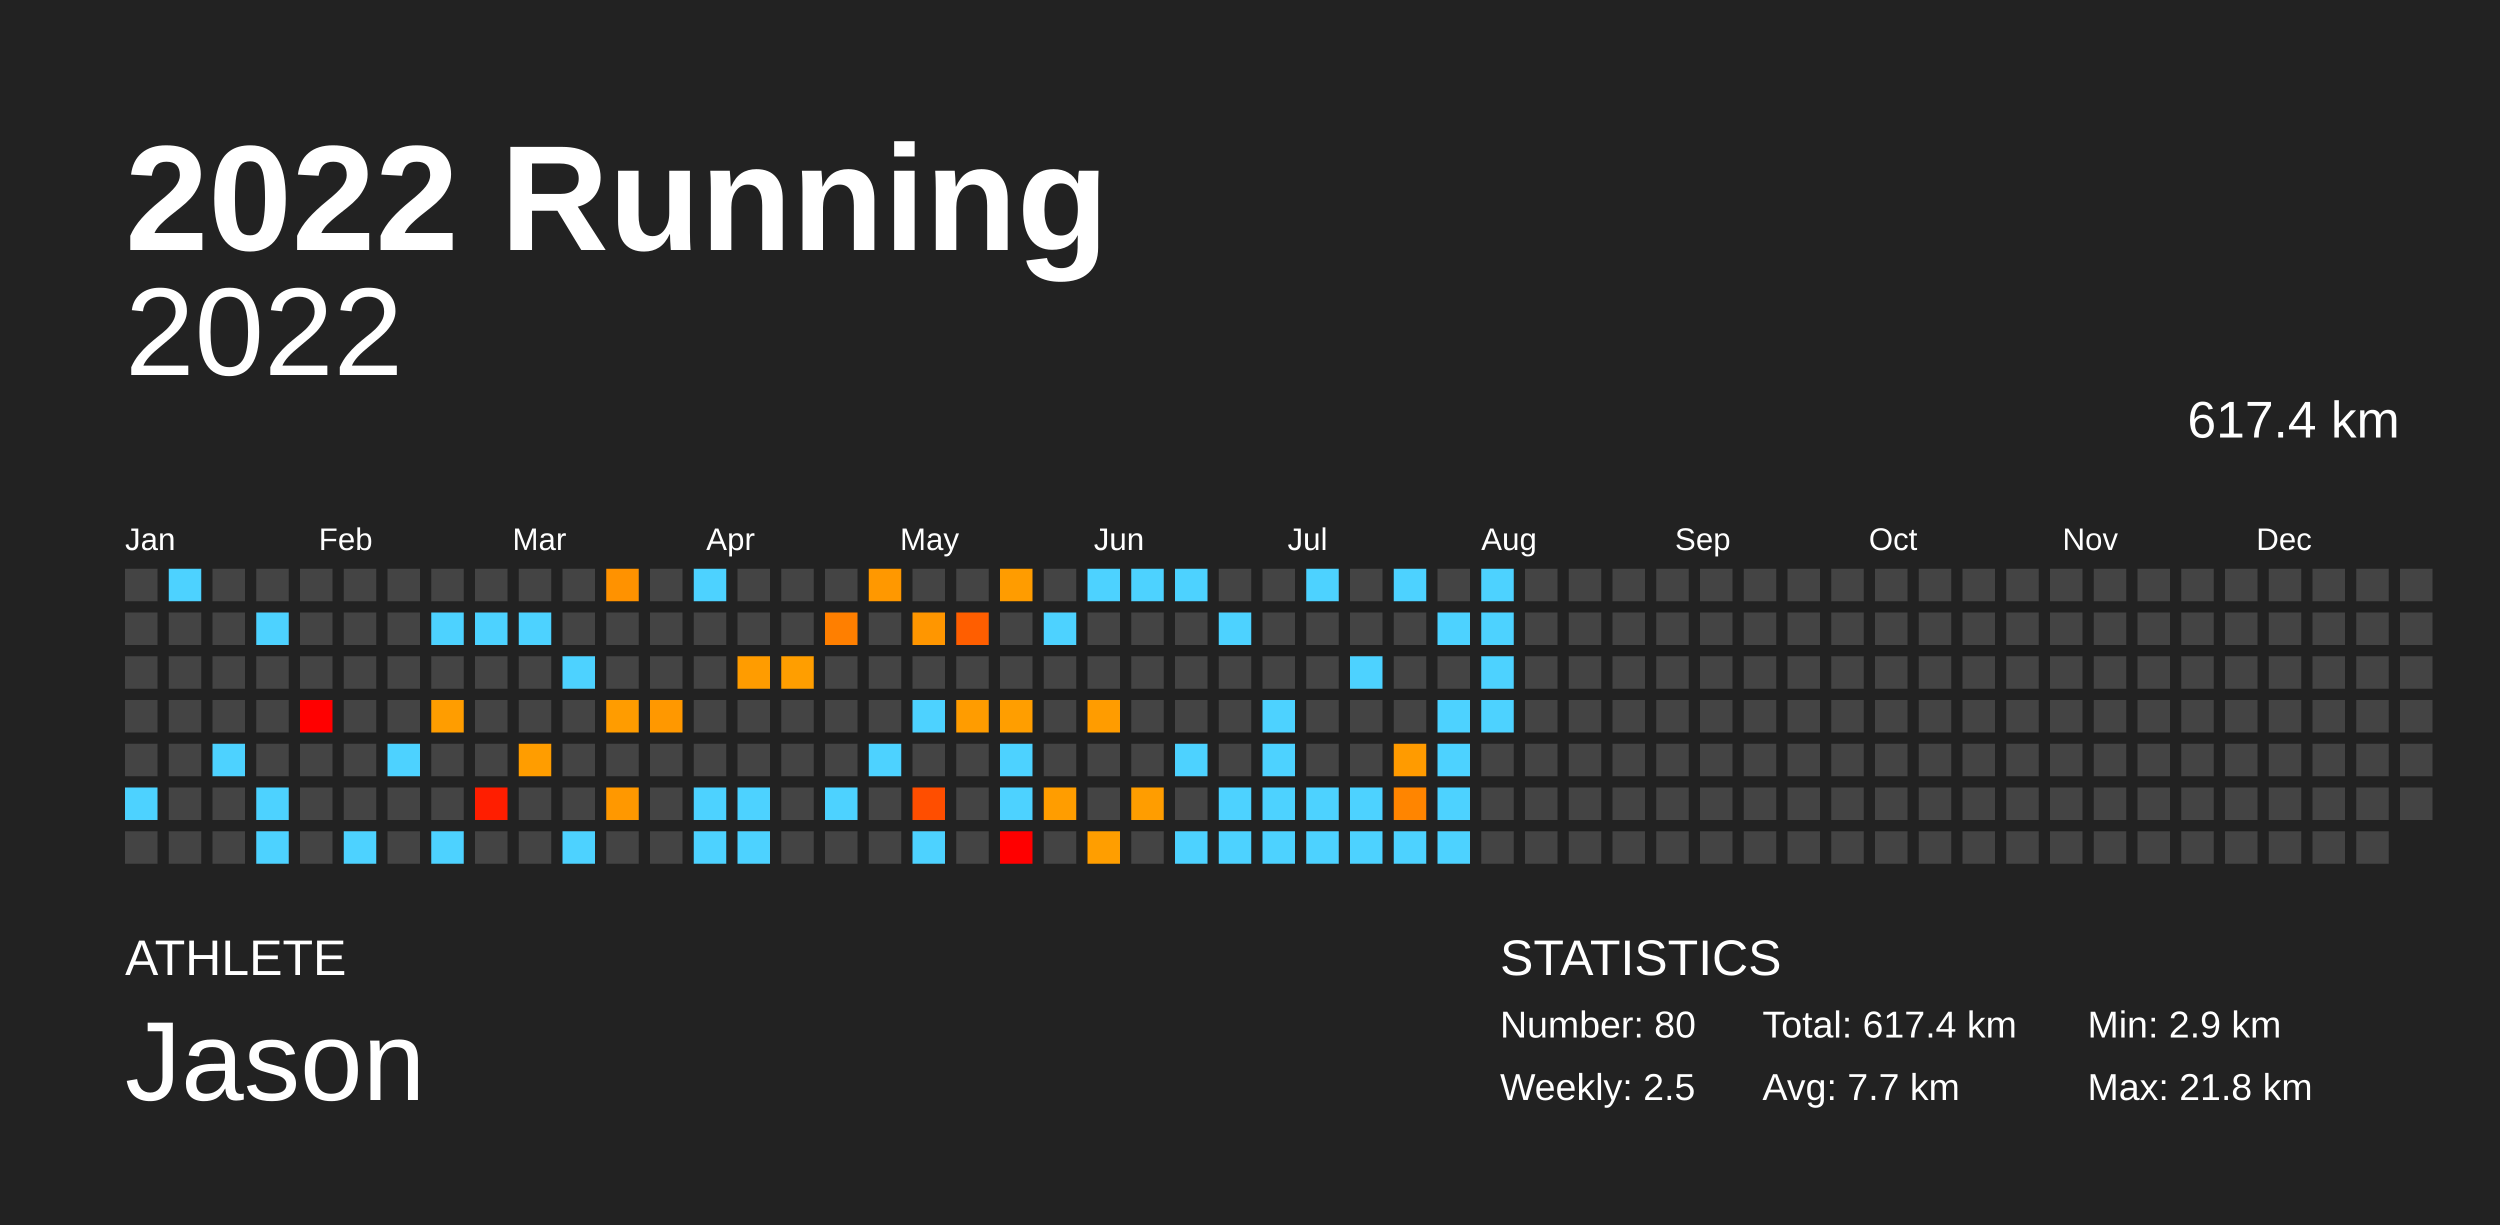
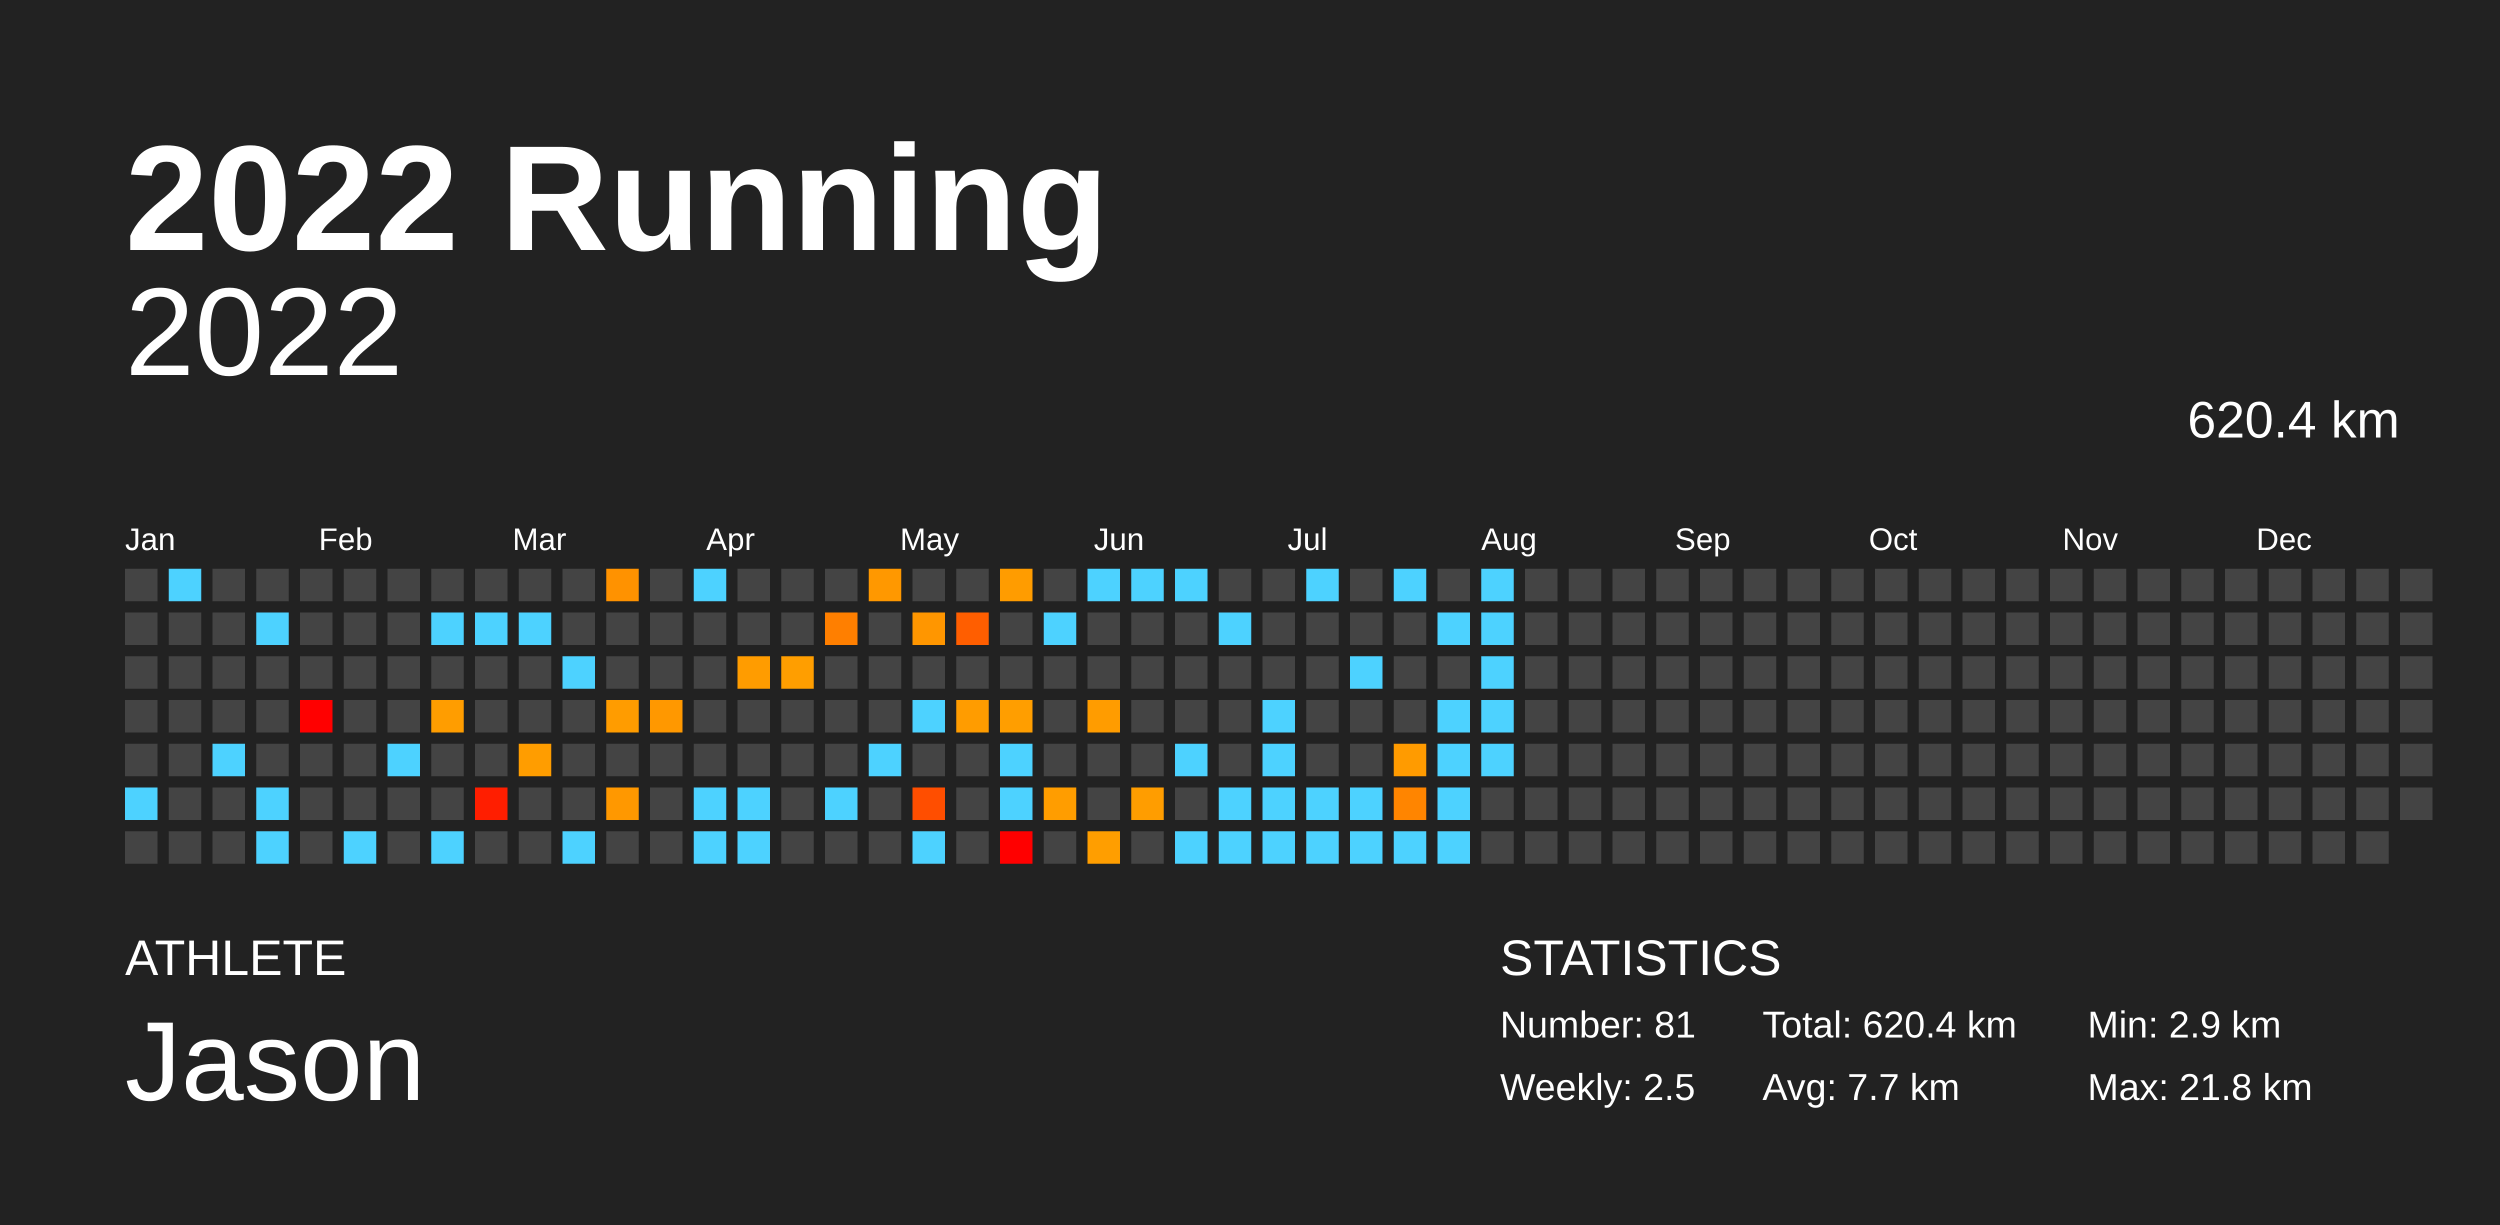
<svg xmlns="http://www.w3.org/2000/svg" baseProfile="full" height="98mm" version="1.1" viewBox="0,0,200,98" width="200mm">
  <defs />
  <rect fill="#222222" height="98" width="200" x="0" y="0" />
  <text fill="#FFFFFF" style="font-size:12px; font-family:Arial; font-weight:bold;" x="10" y="20">2022 Running</text>
  <text fill="#FFFFFF" style="font-size:4px; font-family:Arial" x="10" y="78">ATHLETE</text>
  <text fill="#FFFFFF" style="font-size:9px; font-family:Arial" x="10" y="88">Jason</text>
  <text fill="#FFFFFF" style="font-size:4px; font-family:Arial" x="120" y="78">STATISTICS</text>
-   <text fill="#FFFFFF" style="font-size:3px; font-family:Arial" x="120" y="83">Number: 80</text>
+   <text fill="#FFFFFF" style="font-size:3px; font-family:Arial" x="120" y="83">Number: 81</text>
  <text fill="#FFFFFF" style="font-size:3px; font-family:Arial" x="120" y="88">Weekly: 2.5</text>
-   <text fill="#FFFFFF" style="font-size:3px; font-family:Arial" x="141" y="83">Total: 617.4 km</text>
+   <text fill="#FFFFFF" style="font-size:3px; font-family:Arial" x="141" y="83">Total: 620.4 km</text>
  <text fill="#FFFFFF" style="font-size:3px; font-family:Arial" x="141" y="88">Avg: 7.7 km</text>
  <text fill="#FFFFFF" style="font-size:3px; font-family:Arial" x="167" y="83">Min: 2.9 km</text>
  <text fill="#FFFFFF" style="font-size:3px; font-family:Arial" x="167" y="88">Max: 21.8 km</text>
  <text alignment-baseline="hanging" fill="#FFFFFF" style="font-size:10.0px; font-family:Arial;" x="10" y="30">2022</text>
-   <text alignment-baseline="hanging" fill="#FFFFFF" style="font-size:4.125px; font-family:Arial;" x="175" y="35">617.4 km</text>
+   <text alignment-baseline="hanging" fill="#FFFFFF" style="font-size:4.125px; font-family:Arial;" x="175" y="35">620.4 km</text>
  <text fill="#FFFFFF" style="font-size:2.5px; font-family:Arial" x="10.0" y="44">Jan</text>
  <text fill="#FFFFFF" style="font-size:2.5px; font-family:Arial" x="25.5" y="44">Feb</text>
  <text fill="#FFFFFF" style="font-size:2.5px; font-family:Arial" x="41.0" y="44">Mar</text>
  <text fill="#FFFFFF" style="font-size:2.5px; font-family:Arial" x="56.5" y="44">Apr</text>
  <text fill="#FFFFFF" style="font-size:2.5px; font-family:Arial" x="72.0" y="44">May</text>
  <text fill="#FFFFFF" style="font-size:2.5px; font-family:Arial" x="87.5" y="44">Jun</text>
  <text fill="#FFFFFF" style="font-size:2.5px; font-family:Arial" x="103.0" y="44">Jul</text>
  <text fill="#FFFFFF" style="font-size:2.5px; font-family:Arial" x="118.5" y="44">Aug</text>
  <text fill="#FFFFFF" style="font-size:2.5px; font-family:Arial" x="134.0" y="44">Sep</text>
  <text fill="#FFFFFF" style="font-size:2.5px; font-family:Arial" x="149.5" y="44">Oct</text>
  <text fill="#FFFFFF" style="font-size:2.5px; font-family:Arial" x="165.0" y="44">Nov</text>
  <text fill="#FFFFFF" style="font-size:2.5px; font-family:Arial" x="180.5" y="44">Dec</text>
  <rect fill="#444444" height="2.6" width="2.6" x="10.0" y="45.5" />
  <rect fill="#444444" height="2.6" width="2.6" x="10.0" y="49.0" />
  <rect fill="#444444" height="2.6" width="2.6" x="10.0" y="52.5" />
  <rect fill="#444444" height="2.6" width="2.6" x="10.0" y="56.0" />
  <rect fill="#444444" height="2.6" width="2.6" x="10.0" y="59.5" />
  <rect fill="#4dd2ff" height="2.6" width="2.6" x="10.0" y="63.0" />
  <rect fill="#444444" height="2.6" width="2.6" x="10.0" y="66.5" />
  <rect fill="#4dd2ff" height="2.6" width="2.6" x="13.5" y="45.5" />
  <rect fill="#444444" height="2.6" width="2.6" x="13.5" y="49.0" />
  <rect fill="#444444" height="2.6" width="2.6" x="13.5" y="52.5" />
  <rect fill="#444444" height="2.6" width="2.6" x="13.5" y="56.0" />
  <rect fill="#444444" height="2.6" width="2.6" x="13.5" y="59.5" />
  <rect fill="#444444" height="2.6" width="2.6" x="13.5" y="63.0" />
  <rect fill="#444444" height="2.6" width="2.6" x="13.5" y="66.5" />
  <rect fill="#444444" height="2.6" width="2.6" x="17.0" y="45.5" />
  <rect fill="#444444" height="2.6" width="2.6" x="17.0" y="49.0" />
  <rect fill="#444444" height="2.6" width="2.6" x="17.0" y="52.5" />
  <rect fill="#444444" height="2.6" width="2.6" x="17.0" y="56.0" />
  <rect fill="#4dd2ff" height="2.6" width="2.6" x="17.0" y="59.5" />
  <rect fill="#444444" height="2.6" width="2.6" x="17.0" y="63.0" />
  <rect fill="#444444" height="2.6" width="2.6" x="17.0" y="66.5" />
  <rect fill="#444444" height="2.6" width="2.6" x="20.5" y="45.5" />
  <rect fill="#4dd2ff" height="2.6" width="2.6" x="20.5" y="49.0" />
  <rect fill="#444444" height="2.6" width="2.6" x="20.5" y="52.5" />
  <rect fill="#444444" height="2.6" width="2.6" x="20.5" y="56.0" />
  <rect fill="#444444" height="2.6" width="2.6" x="20.5" y="59.5" />
  <rect fill="#4dd2ff" height="2.6" width="2.6" x="20.5" y="63.0" />
  <rect fill="#4dd2ff" height="2.6" width="2.6" x="20.5" y="66.5" />
  <rect fill="#444444" height="2.6" width="2.6" x="24.0" y="45.5" />
  <rect fill="#444444" height="2.6" width="2.6" x="24.0" y="49.0" />
  <rect fill="#444444" height="2.6" width="2.6" x="24.0" y="52.5" />
  <rect fill="red" height="2.6" width="2.6" x="24.0" y="56.0" />
  <rect fill="#444444" height="2.6" width="2.6" x="24.0" y="59.5" />
  <rect fill="#444444" height="2.6" width="2.6" x="24.0" y="63.0" />
  <rect fill="#444444" height="2.6" width="2.6" x="24.0" y="66.5" />
  <rect fill="#444444" height="2.6" width="2.6" x="27.5" y="45.5" />
  <rect fill="#444444" height="2.6" width="2.6" x="27.5" y="49.0" />
  <rect fill="#444444" height="2.6" width="2.6" x="27.5" y="52.5" />
  <rect fill="#444444" height="2.6" width="2.6" x="27.5" y="56.0" />
  <rect fill="#444444" height="2.6" width="2.6" x="27.5" y="59.5" />
  <rect fill="#444444" height="2.6" width="2.6" x="27.5" y="63.0" />
  <rect fill="#4dd2ff" height="2.6" width="2.6" x="27.5" y="66.5" />
  <rect fill="#444444" height="2.6" width="2.6" x="31.0" y="45.5" />
  <rect fill="#444444" height="2.6" width="2.6" x="31.0" y="49.0" />
  <rect fill="#444444" height="2.6" width="2.6" x="31.0" y="52.5" />
  <rect fill="#444444" height="2.6" width="2.6" x="31.0" y="56.0" />
  <rect fill="#4dd2ff" height="2.6" width="2.6" x="31.0" y="59.5" />
  <rect fill="#444444" height="2.6" width="2.6" x="31.0" y="63.0" />
  <rect fill="#444444" height="2.6" width="2.6" x="31.0" y="66.5" />
  <rect fill="#444444" height="2.6" width="2.6" x="34.5" y="45.5" />
  <rect fill="#4dd2ff" height="2.6" width="2.6" x="34.5" y="49.0" />
  <rect fill="#444444" height="2.6" width="2.6" x="34.5" y="52.5" />
  <rect fill="#ff9d00" height="2.6" width="2.6" x="34.5" y="56.0" />
  <rect fill="#444444" height="2.6" width="2.6" x="34.5" y="59.5" />
  <rect fill="#444444" height="2.6" width="2.6" x="34.5" y="63.0" />
  <rect fill="#4dd2ff" height="2.6" width="2.6" x="34.5" y="66.5" />
  <rect fill="#444444" height="2.6" width="2.6" x="38.0" y="45.5" />
  <rect fill="#4dd2ff" height="2.6" width="2.6" x="38.0" y="49.0" />
  <rect fill="#444444" height="2.6" width="2.6" x="38.0" y="52.5" />
  <rect fill="#444444" height="2.6" width="2.6" x="38.0" y="56.0" />
  <rect fill="#444444" height="2.6" width="2.6" x="38.0" y="59.5" />
  <rect fill="#ff1e00" height="2.6" width="2.6" x="38.0" y="63.0" />
  <rect fill="#444444" height="2.6" width="2.6" x="38.0" y="66.5" />
  <rect fill="#444444" height="2.6" width="2.6" x="41.5" y="45.5" />
  <rect fill="#4dd2ff" height="2.6" width="2.6" x="41.5" y="49.0" />
  <rect fill="#444444" height="2.6" width="2.6" x="41.5" y="52.5" />
  <rect fill="#444444" height="2.6" width="2.6" x="41.5" y="56.0" />
  <rect fill="#ff9d00" height="2.6" width="2.6" x="41.5" y="59.5" />
  <rect fill="#444444" height="2.6" width="2.6" x="41.5" y="63.0" />
  <rect fill="#444444" height="2.6" width="2.6" x="41.5" y="66.5" />
  <rect fill="#444444" height="2.6" width="2.6" x="45.0" y="45.5" />
  <rect fill="#444444" height="2.6" width="2.6" x="45.0" y="49.0" />
  <rect fill="#4dd2ff" height="2.6" width="2.6" x="45.0" y="52.5" />
  <rect fill="#444444" height="2.6" width="2.6" x="45.0" y="56.0" />
  <rect fill="#444444" height="2.6" width="2.6" x="45.0" y="59.5" />
  <rect fill="#444444" height="2.6" width="2.6" x="45.0" y="63.0" />
  <rect fill="#4dd2ff" height="2.6" width="2.6" x="45.0" y="66.5" />
  <rect fill="#ff9200" height="2.6" width="2.6" x="48.5" y="45.5" />
  <rect fill="#444444" height="2.6" width="2.6" x="48.5" y="49.0" />
  <rect fill="#444444" height="2.6" width="2.6" x="48.5" y="52.5" />
  <rect fill="#ff9c00" height="2.6" width="2.6" x="48.5" y="56.0" />
  <rect fill="#444444" height="2.6" width="2.6" x="48.5" y="59.5" />
  <rect fill="#ff9800" height="2.6" width="2.6" x="48.5" y="63.0" />
  <rect fill="#444444" height="2.6" width="2.6" x="48.5" y="66.5" />
  <rect fill="#444444" height="2.6" width="2.6" x="52.0" y="45.5" />
  <rect fill="#444444" height="2.6" width="2.6" x="52.0" y="49.0" />
  <rect fill="#444444" height="2.6" width="2.6" x="52.0" y="52.5" />
  <rect fill="#ff9800" height="2.6" width="2.6" x="52.0" y="56.0" />
  <rect fill="#444444" height="2.6" width="2.6" x="52.0" y="59.5" />
  <rect fill="#444444" height="2.6" width="2.6" x="52.0" y="63.0" />
  <rect fill="#444444" height="2.6" width="2.6" x="52.0" y="66.5" />
  <rect fill="#4dd2ff" height="2.6" width="2.6" x="55.5" y="45.5" />
  <rect fill="#444444" height="2.6" width="2.6" x="55.5" y="49.0" />
  <rect fill="#444444" height="2.6" width="2.6" x="55.5" y="52.5" />
  <rect fill="#444444" height="2.6" width="2.6" x="55.5" y="56.0" />
  <rect fill="#444444" height="2.6" width="2.6" x="55.5" y="59.5" />
  <rect fill="#4dd2ff" height="2.6" width="2.6" x="55.5" y="63.0" />
  <rect fill="#4dd2ff" height="2.6" width="2.6" x="55.5" y="66.5" />
  <rect fill="#444444" height="2.6" width="2.6" x="59.0" y="45.5" />
  <rect fill="#444444" height="2.6" width="2.6" x="59.0" y="49.0" />
  <rect fill="#ff9c00" height="2.6" width="2.6" x="59.0" y="52.5" />
  <rect fill="#444444" height="2.6" width="2.6" x="59.0" y="56.0" />
  <rect fill="#444444" height="2.6" width="2.6" x="59.0" y="59.5" />
  <rect fill="#4dd2ff" height="2.6" width="2.6" x="59.0" y="63.0" />
  <rect fill="#4dd2ff" height="2.6" width="2.6" x="59.0" y="66.5" />
  <rect fill="#444444" height="2.6" width="2.6" x="62.5" y="45.5" />
  <rect fill="#444444" height="2.6" width="2.6" x="62.5" y="49.0" />
  <rect fill="#ff9e00" height="2.6" width="2.6" x="62.5" y="52.5" />
  <rect fill="#444444" height="2.6" width="2.6" x="62.5" y="56.0" />
  <rect fill="#444444" height="2.6" width="2.6" x="62.5" y="59.5" />
  <rect fill="#444444" height="2.6" width="2.6" x="62.5" y="63.0" />
  <rect fill="#444444" height="2.6" width="2.6" x="62.5" y="66.5" />
  <rect fill="#444444" height="2.6" width="2.6" x="66.0" y="45.5" />
  <rect fill="#ff7f00" height="2.6" width="2.6" x="66.0" y="49.0" />
  <rect fill="#444444" height="2.6" width="2.6" x="66.0" y="52.5" />
  <rect fill="#444444" height="2.6" width="2.6" x="66.0" y="56.0" />
  <rect fill="#444444" height="2.6" width="2.6" x="66.0" y="59.5" />
  <rect fill="#4dd2ff" height="2.6" width="2.6" x="66.0" y="63.0" />
  <rect fill="#444444" height="2.6" width="2.6" x="66.0" y="66.5" />
  <rect fill="#ff9800" height="2.6" width="2.6" x="69.5" y="45.5" />
  <rect fill="#444444" height="2.6" width="2.6" x="69.5" y="49.0" />
  <rect fill="#444444" height="2.6" width="2.6" x="69.5" y="52.5" />
  <rect fill="#444444" height="2.6" width="2.6" x="69.5" y="56.0" />
  <rect fill="#4dd2ff" height="2.6" width="2.6" x="69.5" y="59.5" />
  <rect fill="#444444" height="2.6" width="2.6" x="69.5" y="63.0" />
  <rect fill="#444444" height="2.6" width="2.6" x="69.5" y="66.5" />
  <rect fill="#444444" height="2.6" width="2.6" x="73.0" y="45.5" />
  <rect fill="#ff9600" height="2.6" width="2.6" x="73.0" y="49.0" />
  <rect fill="#444444" height="2.6" width="2.6" x="73.0" y="52.5" />
  <rect fill="#4dd2ff" height="2.6" width="2.6" x="73.0" y="56.0" />
  <rect fill="#444444" height="2.6" width="2.6" x="73.0" y="59.5" />
  <rect fill="#ff4e00" height="2.6" width="2.6" x="73.0" y="63.0" />
  <rect fill="#4dd2ff" height="2.6" width="2.6" x="73.0" y="66.5" />
  <rect fill="#444444" height="2.6" width="2.6" x="76.5" y="45.5" />
  <rect fill="#ff5e00" height="2.6" width="2.6" x="76.5" y="49.0" />
  <rect fill="#444444" height="2.6" width="2.6" x="76.5" y="52.5" />
  <rect fill="#ff9c00" height="2.6" width="2.6" x="76.5" y="56.0" />
  <rect fill="#444444" height="2.6" width="2.6" x="76.5" y="59.5" />
  <rect fill="#444444" height="2.6" width="2.6" x="76.5" y="63.0" />
  <rect fill="#444444" height="2.6" width="2.6" x="76.5" y="66.5" />
  <rect fill="#ff9c00" height="2.6" width="2.6" x="80.0" y="45.5" />
  <rect fill="#444444" height="2.6" width="2.6" x="80.0" y="49.0" />
  <rect fill="#444444" height="2.6" width="2.6" x="80.0" y="52.5" />
  <rect fill="#ff9e00" height="2.6" width="2.6" x="80.0" y="56.0" />
  <rect fill="#4dd2ff" height="2.6" width="2.6" x="80.0" y="59.5" />
  <rect fill="#4dd2ff" height="2.6" width="2.6" x="80.0" y="63.0" />
  <rect fill="red" height="2.6" width="2.6" x="80.0" y="66.5" />
  <rect fill="#444444" height="2.6" width="2.6" x="83.5" y="45.5" />
  <rect fill="#4dd2ff" height="2.6" width="2.6" x="83.5" y="49.0" />
  <rect fill="#444444" height="2.6" width="2.6" x="83.5" y="52.5" />
  <rect fill="#444444" height="2.6" width="2.6" x="83.5" y="56.0" />
  <rect fill="#444444" height="2.6" width="2.6" x="83.5" y="59.5" />
  <rect fill="#ff9d00" height="2.6" width="2.6" x="83.5" y="63.0" />
  <rect fill="#444444" height="2.6" width="2.6" x="83.5" y="66.5" />
  <rect fill="#4dd2ff" height="2.6" width="2.6" x="87.0" y="45.5" />
  <rect fill="#444444" height="2.6" width="2.6" x="87.0" y="49.0" />
  <rect fill="#444444" height="2.6" width="2.6" x="87.0" y="52.5" />
  <rect fill="#ff9c00" height="2.6" width="2.6" x="87.0" y="56.0" />
  <rect fill="#444444" height="2.6" width="2.6" x="87.0" y="59.5" />
  <rect fill="#444444" height="2.6" width="2.6" x="87.0" y="63.0" />
  <rect fill="#ff9e00" height="2.6" width="2.6" x="87.0" y="66.5" />
  <rect fill="#4dd2ff" height="2.6" width="2.6" x="90.5" y="45.5" />
  <rect fill="#444444" height="2.6" width="2.6" x="90.5" y="49.0" />
  <rect fill="#444444" height="2.6" width="2.6" x="90.5" y="52.5" />
  <rect fill="#444444" height="2.6" width="2.6" x="90.5" y="56.0" />
  <rect fill="#444444" height="2.6" width="2.6" x="90.5" y="59.5" />
  <rect fill="#ff9d00" height="2.6" width="2.6" x="90.5" y="63.0" />
  <rect fill="#444444" height="2.6" width="2.6" x="90.5" y="66.5" />
  <rect fill="#4dd2ff" height="2.6" width="2.6" x="94.0" y="45.5" />
  <rect fill="#444444" height="2.6" width="2.6" x="94.0" y="49.0" />
  <rect fill="#444444" height="2.6" width="2.6" x="94.0" y="52.5" />
  <rect fill="#444444" height="2.6" width="2.6" x="94.0" y="56.0" />
  <rect fill="#4dd2ff" height="2.6" width="2.6" x="94.0" y="59.5" />
  <rect fill="#444444" height="2.6" width="2.6" x="94.0" y="63.0" />
  <rect fill="#4dd2ff" height="2.6" width="2.6" x="94.0" y="66.5" />
  <rect fill="#444444" height="2.6" width="2.6" x="97.5" y="45.5" />
  <rect fill="#4dd2ff" height="2.6" width="2.6" x="97.5" y="49.0" />
  <rect fill="#444444" height="2.6" width="2.6" x="97.5" y="52.5" />
  <rect fill="#444444" height="2.6" width="2.6" x="97.5" y="56.0" />
  <rect fill="#444444" height="2.6" width="2.6" x="97.5" y="59.5" />
  <rect fill="#4dd2ff" height="2.6" width="2.6" x="97.5" y="63.0" />
  <rect fill="#4dd2ff" height="2.6" width="2.6" x="97.5" y="66.5" />
  <rect fill="#444444" height="2.6" width="2.6" x="101.0" y="45.5" />
  <rect fill="#444444" height="2.6" width="2.6" x="101.0" y="49.0" />
  <rect fill="#444444" height="2.6" width="2.6" x="101.0" y="52.5" />
  <rect fill="#4dd2ff" height="2.6" width="2.6" x="101.0" y="56.0" />
  <rect fill="#4dd2ff" height="2.6" width="2.6" x="101.0" y="59.5" />
  <rect fill="#4dd2ff" height="2.6" width="2.6" x="101.0" y="63.0" />
  <rect fill="#4dd2ff" height="2.6" width="2.6" x="101.0" y="66.5" />
  <rect fill="#4dd2ff" height="2.6" width="2.6" x="104.5" y="45.5" />
  <rect fill="#444444" height="2.6" width="2.6" x="104.5" y="49.0" />
  <rect fill="#444444" height="2.6" width="2.6" x="104.5" y="52.5" />
  <rect fill="#444444" height="2.6" width="2.6" x="104.5" y="56.0" />
  <rect fill="#444444" height="2.6" width="2.6" x="104.5" y="59.5" />
  <rect fill="#4dd2ff" height="2.6" width="2.6" x="104.5" y="63.0" />
  <rect fill="#4dd2ff" height="2.6" width="2.6" x="104.5" y="66.5" />
  <rect fill="#444444" height="2.6" width="2.6" x="108.0" y="45.5" />
  <rect fill="#444444" height="2.6" width="2.6" x="108.0" y="49.0" />
  <rect fill="#4dd2ff" height="2.6" width="2.6" x="108.0" y="52.5" />
  <rect fill="#444444" height="2.6" width="2.6" x="108.0" y="56.0" />
  <rect fill="#444444" height="2.6" width="2.6" x="108.0" y="59.5" />
  <rect fill="#4dd2ff" height="2.6" width="2.6" x="108.0" y="63.0" />
  <rect fill="#4dd2ff" height="2.6" width="2.6" x="108.0" y="66.5" />
  <rect fill="#4dd2ff" height="2.6" width="2.6" x="111.5" y="45.5" />
  <rect fill="#444444" height="2.6" width="2.6" x="111.5" y="49.0" />
  <rect fill="#444444" height="2.6" width="2.6" x="111.5" y="52.5" />
  <rect fill="#444444" height="2.6" width="2.6" x="111.5" y="56.0" />
  <rect fill="#ff9b00" height="2.6" width="2.6" x="111.5" y="59.5" />
  <rect fill="#ff8500" height="2.6" width="2.6" x="111.5" y="63.0" />
  <rect fill="#4dd2ff" height="2.6" width="2.6" x="111.5" y="66.5" />
  <rect fill="#444444" height="2.6" width="2.6" x="115.0" y="45.5" />
  <rect fill="#4dd2ff" height="2.6" width="2.6" x="115.0" y="49.0" />
  <rect fill="#444444" height="2.6" width="2.6" x="115.0" y="52.5" />
  <rect fill="#4dd2ff" height="2.6" width="2.6" x="115.0" y="56.0" />
  <rect fill="#4dd2ff" height="2.6" width="2.6" x="115.0" y="59.5" />
  <rect fill="#4dd2ff" height="2.6" width="2.6" x="115.0" y="63.0" />
  <rect fill="#4dd2ff" height="2.6" width="2.6" x="115.0" y="66.5" />
  <rect fill="#4dd2ff" height="2.6" width="2.6" x="118.5" y="45.5" />
  <rect fill="#4dd2ff" height="2.6" width="2.6" x="118.5" y="49.0" />
  <rect fill="#4dd2ff" height="2.6" width="2.6" x="118.5" y="52.5" />
  <rect fill="#4dd2ff" height="2.6" width="2.6" x="118.5" y="56.0" />
-   <rect fill="#444444" height="2.6" width="2.6" x="118.5" y="59.5" />
+   <rect fill="#4dd2ff" height="2.6" width="2.6" x="118.5" y="59.5" />
  <rect fill="#444444" height="2.6" width="2.6" x="118.5" y="63.0" />
  <rect fill="#444444" height="2.6" width="2.6" x="118.5" y="66.5" />
  <rect fill="#444444" height="2.6" width="2.6" x="122.0" y="45.5" />
  <rect fill="#444444" height="2.6" width="2.6" x="122.0" y="49.0" />
  <rect fill="#444444" height="2.6" width="2.6" x="122.0" y="52.5" />
  <rect fill="#444444" height="2.6" width="2.6" x="122.0" y="56.0" />
  <rect fill="#444444" height="2.6" width="2.6" x="122.0" y="59.5" />
  <rect fill="#444444" height="2.6" width="2.6" x="122.0" y="63.0" />
  <rect fill="#444444" height="2.6" width="2.6" x="122.0" y="66.5" />
  <rect fill="#444444" height="2.6" width="2.6" x="125.5" y="45.5" />
  <rect fill="#444444" height="2.6" width="2.6" x="125.5" y="49.0" />
  <rect fill="#444444" height="2.6" width="2.6" x="125.5" y="52.5" />
  <rect fill="#444444" height="2.6" width="2.6" x="125.5" y="56.0" />
  <rect fill="#444444" height="2.6" width="2.6" x="125.5" y="59.5" />
  <rect fill="#444444" height="2.6" width="2.6" x="125.5" y="63.0" />
  <rect fill="#444444" height="2.6" width="2.6" x="125.5" y="66.5" />
  <rect fill="#444444" height="2.6" width="2.6" x="129.0" y="45.5" />
  <rect fill="#444444" height="2.6" width="2.6" x="129.0" y="49.0" />
  <rect fill="#444444" height="2.6" width="2.6" x="129.0" y="52.5" />
  <rect fill="#444444" height="2.6" width="2.6" x="129.0" y="56.0" />
  <rect fill="#444444" height="2.6" width="2.6" x="129.0" y="59.5" />
  <rect fill="#444444" height="2.6" width="2.6" x="129.0" y="63.0" />
  <rect fill="#444444" height="2.6" width="2.6" x="129.0" y="66.5" />
  <rect fill="#444444" height="2.6" width="2.6" x="132.5" y="45.5" />
  <rect fill="#444444" height="2.6" width="2.6" x="132.5" y="49.0" />
  <rect fill="#444444" height="2.6" width="2.6" x="132.5" y="52.5" />
  <rect fill="#444444" height="2.6" width="2.6" x="132.5" y="56.0" />
  <rect fill="#444444" height="2.6" width="2.6" x="132.5" y="59.5" />
  <rect fill="#444444" height="2.6" width="2.6" x="132.5" y="63.0" />
  <rect fill="#444444" height="2.6" width="2.6" x="132.5" y="66.5" />
  <rect fill="#444444" height="2.6" width="2.6" x="136.0" y="45.5" />
  <rect fill="#444444" height="2.6" width="2.6" x="136.0" y="49.0" />
  <rect fill="#444444" height="2.6" width="2.6" x="136.0" y="52.5" />
  <rect fill="#444444" height="2.6" width="2.6" x="136.0" y="56.0" />
  <rect fill="#444444" height="2.6" width="2.6" x="136.0" y="59.5" />
  <rect fill="#444444" height="2.6" width="2.6" x="136.0" y="63.0" />
  <rect fill="#444444" height="2.6" width="2.6" x="136.0" y="66.5" />
  <rect fill="#444444" height="2.6" width="2.6" x="139.5" y="45.5" />
  <rect fill="#444444" height="2.6" width="2.6" x="139.5" y="49.0" />
  <rect fill="#444444" height="2.6" width="2.6" x="139.5" y="52.5" />
  <rect fill="#444444" height="2.6" width="2.6" x="139.5" y="56.0" />
  <rect fill="#444444" height="2.6" width="2.6" x="139.5" y="59.5" />
  <rect fill="#444444" height="2.6" width="2.6" x="139.5" y="63.0" />
  <rect fill="#444444" height="2.6" width="2.6" x="139.5" y="66.5" />
  <rect fill="#444444" height="2.6" width="2.6" x="143.0" y="45.5" />
  <rect fill="#444444" height="2.6" width="2.6" x="143.0" y="49.0" />
  <rect fill="#444444" height="2.6" width="2.6" x="143.0" y="52.5" />
  <rect fill="#444444" height="2.6" width="2.6" x="143.0" y="56.0" />
  <rect fill="#444444" height="2.6" width="2.6" x="143.0" y="59.5" />
  <rect fill="#444444" height="2.6" width="2.6" x="143.0" y="63.0" />
  <rect fill="#444444" height="2.6" width="2.6" x="143.0" y="66.5" />
  <rect fill="#444444" height="2.6" width="2.6" x="146.5" y="45.5" />
  <rect fill="#444444" height="2.6" width="2.6" x="146.5" y="49.0" />
  <rect fill="#444444" height="2.6" width="2.6" x="146.5" y="52.5" />
  <rect fill="#444444" height="2.6" width="2.6" x="146.5" y="56.0" />
  <rect fill="#444444" height="2.6" width="2.6" x="146.5" y="59.5" />
  <rect fill="#444444" height="2.6" width="2.6" x="146.5" y="63.0" />
  <rect fill="#444444" height="2.6" width="2.6" x="146.5" y="66.5" />
  <rect fill="#444444" height="2.6" width="2.6" x="150.0" y="45.5" />
  <rect fill="#444444" height="2.6" width="2.6" x="150.0" y="49.0" />
  <rect fill="#444444" height="2.6" width="2.6" x="150.0" y="52.5" />
  <rect fill="#444444" height="2.6" width="2.6" x="150.0" y="56.0" />
  <rect fill="#444444" height="2.6" width="2.6" x="150.0" y="59.5" />
  <rect fill="#444444" height="2.6" width="2.6" x="150.0" y="63.0" />
  <rect fill="#444444" height="2.6" width="2.6" x="150.0" y="66.5" />
  <rect fill="#444444" height="2.6" width="2.6" x="153.5" y="45.5" />
  <rect fill="#444444" height="2.6" width="2.6" x="153.5" y="49.0" />
  <rect fill="#444444" height="2.6" width="2.6" x="153.5" y="52.5" />
  <rect fill="#444444" height="2.6" width="2.6" x="153.5" y="56.0" />
  <rect fill="#444444" height="2.6" width="2.6" x="153.5" y="59.5" />
  <rect fill="#444444" height="2.6" width="2.6" x="153.5" y="63.0" />
  <rect fill="#444444" height="2.6" width="2.6" x="153.5" y="66.5" />
  <rect fill="#444444" height="2.6" width="2.6" x="157.0" y="45.5" />
  <rect fill="#444444" height="2.6" width="2.6" x="157.0" y="49.0" />
  <rect fill="#444444" height="2.6" width="2.6" x="157.0" y="52.5" />
  <rect fill="#444444" height="2.6" width="2.6" x="157.0" y="56.0" />
  <rect fill="#444444" height="2.6" width="2.6" x="157.0" y="59.5" />
  <rect fill="#444444" height="2.6" width="2.6" x="157.0" y="63.0" />
  <rect fill="#444444" height="2.6" width="2.6" x="157.0" y="66.5" />
  <rect fill="#444444" height="2.6" width="2.6" x="160.5" y="45.5" />
  <rect fill="#444444" height="2.6" width="2.6" x="160.5" y="49.0" />
  <rect fill="#444444" height="2.6" width="2.6" x="160.5" y="52.5" />
  <rect fill="#444444" height="2.6" width="2.6" x="160.5" y="56.0" />
  <rect fill="#444444" height="2.6" width="2.6" x="160.5" y="59.5" />
  <rect fill="#444444" height="2.6" width="2.6" x="160.5" y="63.0" />
  <rect fill="#444444" height="2.6" width="2.6" x="160.5" y="66.5" />
  <rect fill="#444444" height="2.6" width="2.6" x="164.0" y="45.5" />
  <rect fill="#444444" height="2.6" width="2.6" x="164.0" y="49.0" />
  <rect fill="#444444" height="2.6" width="2.6" x="164.0" y="52.5" />
  <rect fill="#444444" height="2.6" width="2.6" x="164.0" y="56.0" />
  <rect fill="#444444" height="2.6" width="2.6" x="164.0" y="59.5" />
  <rect fill="#444444" height="2.6" width="2.6" x="164.0" y="63.0" />
  <rect fill="#444444" height="2.6" width="2.6" x="164.0" y="66.5" />
  <rect fill="#444444" height="2.6" width="2.6" x="167.5" y="45.5" />
  <rect fill="#444444" height="2.6" width="2.6" x="167.5" y="49.0" />
  <rect fill="#444444" height="2.6" width="2.6" x="167.5" y="52.5" />
  <rect fill="#444444" height="2.6" width="2.6" x="167.5" y="56.0" />
  <rect fill="#444444" height="2.6" width="2.6" x="167.5" y="59.5" />
  <rect fill="#444444" height="2.6" width="2.6" x="167.5" y="63.0" />
  <rect fill="#444444" height="2.6" width="2.6" x="167.5" y="66.5" />
  <rect fill="#444444" height="2.6" width="2.6" x="171.0" y="45.5" />
  <rect fill="#444444" height="2.6" width="2.6" x="171.0" y="49.0" />
  <rect fill="#444444" height="2.6" width="2.6" x="171.0" y="52.5" />
  <rect fill="#444444" height="2.6" width="2.6" x="171.0" y="56.0" />
  <rect fill="#444444" height="2.6" width="2.6" x="171.0" y="59.5" />
  <rect fill="#444444" height="2.6" width="2.6" x="171.0" y="63.0" />
  <rect fill="#444444" height="2.6" width="2.6" x="171.0" y="66.5" />
  <rect fill="#444444" height="2.6" width="2.6" x="174.5" y="45.5" />
  <rect fill="#444444" height="2.6" width="2.6" x="174.5" y="49.0" />
  <rect fill="#444444" height="2.6" width="2.6" x="174.5" y="52.5" />
  <rect fill="#444444" height="2.6" width="2.6" x="174.5" y="56.0" />
  <rect fill="#444444" height="2.6" width="2.6" x="174.5" y="59.5" />
  <rect fill="#444444" height="2.6" width="2.6" x="174.5" y="63.0" />
  <rect fill="#444444" height="2.6" width="2.6" x="174.5" y="66.5" />
  <rect fill="#444444" height="2.6" width="2.6" x="178.0" y="45.5" />
  <rect fill="#444444" height="2.6" width="2.6" x="178.0" y="49.0" />
  <rect fill="#444444" height="2.6" width="2.6" x="178.0" y="52.5" />
  <rect fill="#444444" height="2.6" width="2.6" x="178.0" y="56.0" />
  <rect fill="#444444" height="2.6" width="2.6" x="178.0" y="59.5" />
  <rect fill="#444444" height="2.6" width="2.6" x="178.0" y="63.0" />
  <rect fill="#444444" height="2.6" width="2.6" x="178.0" y="66.5" />
  <rect fill="#444444" height="2.6" width="2.6" x="181.5" y="45.5" />
  <rect fill="#444444" height="2.6" width="2.6" x="181.5" y="49.0" />
  <rect fill="#444444" height="2.6" width="2.6" x="181.5" y="52.5" />
  <rect fill="#444444" height="2.6" width="2.6" x="181.5" y="56.0" />
  <rect fill="#444444" height="2.6" width="2.6" x="181.5" y="59.5" />
  <rect fill="#444444" height="2.6" width="2.6" x="181.5" y="63.0" />
  <rect fill="#444444" height="2.6" width="2.6" x="181.5" y="66.5" />
  <rect fill="#444444" height="2.6" width="2.6" x="185.0" y="45.5" />
  <rect fill="#444444" height="2.6" width="2.6" x="185.0" y="49.0" />
  <rect fill="#444444" height="2.6" width="2.6" x="185.0" y="52.5" />
  <rect fill="#444444" height="2.6" width="2.6" x="185.0" y="56.0" />
  <rect fill="#444444" height="2.6" width="2.6" x="185.0" y="59.5" />
  <rect fill="#444444" height="2.6" width="2.6" x="185.0" y="63.0" />
  <rect fill="#444444" height="2.6" width="2.6" x="185.0" y="66.5" />
  <rect fill="#444444" height="2.6" width="2.6" x="188.5" y="45.5" />
  <rect fill="#444444" height="2.6" width="2.6" x="188.5" y="49.0" />
  <rect fill="#444444" height="2.6" width="2.6" x="188.5" y="52.5" />
  <rect fill="#444444" height="2.6" width="2.6" x="188.5" y="56.0" />
  <rect fill="#444444" height="2.6" width="2.6" x="188.5" y="59.5" />
  <rect fill="#444444" height="2.6" width="2.6" x="188.5" y="63.0" />
  <rect fill="#444444" height="2.6" width="2.6" x="188.5" y="66.5" />
  <rect fill="#444444" height="2.6" width="2.6" x="192.0" y="45.5" />
  <rect fill="#444444" height="2.6" width="2.6" x="192.0" y="49.0" />
  <rect fill="#444444" height="2.6" width="2.6" x="192.0" y="52.5" />
  <rect fill="#444444" height="2.6" width="2.6" x="192.0" y="56.0" />
  <rect fill="#444444" height="2.6" width="2.6" x="192.0" y="59.5" />
  <rect fill="#444444" height="2.6" width="2.6" x="192.0" y="63.0" />
</svg>
